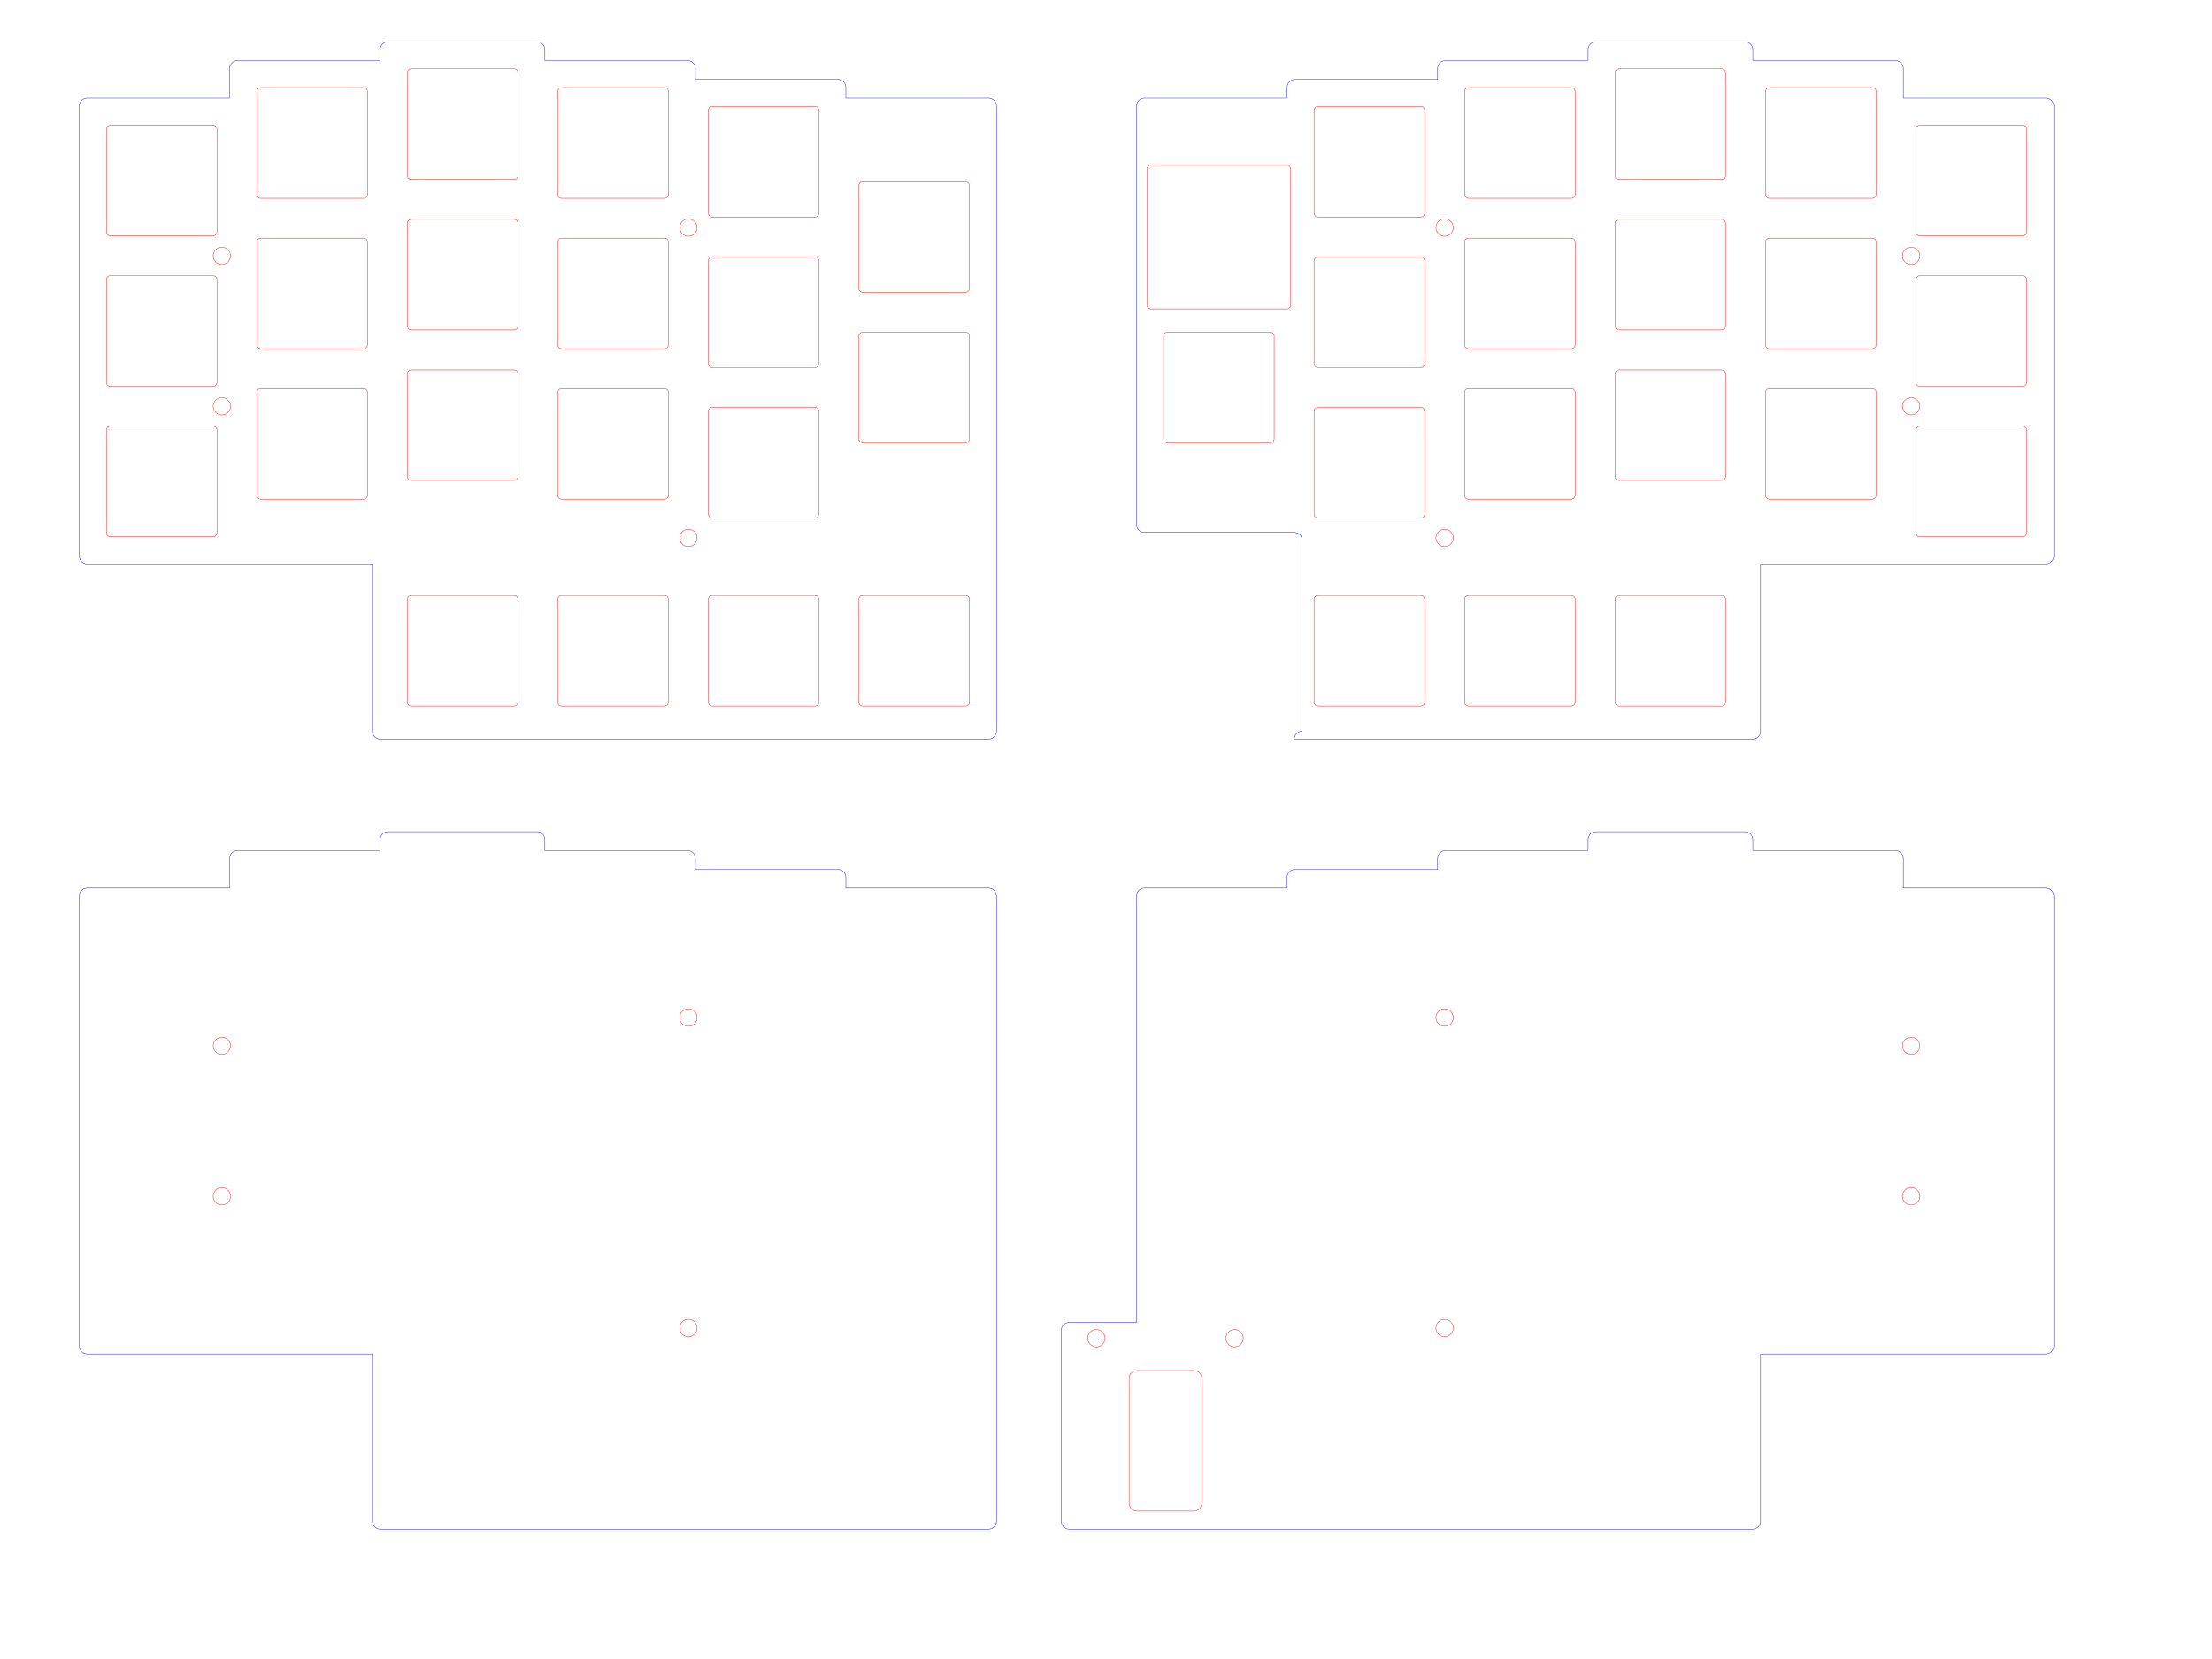
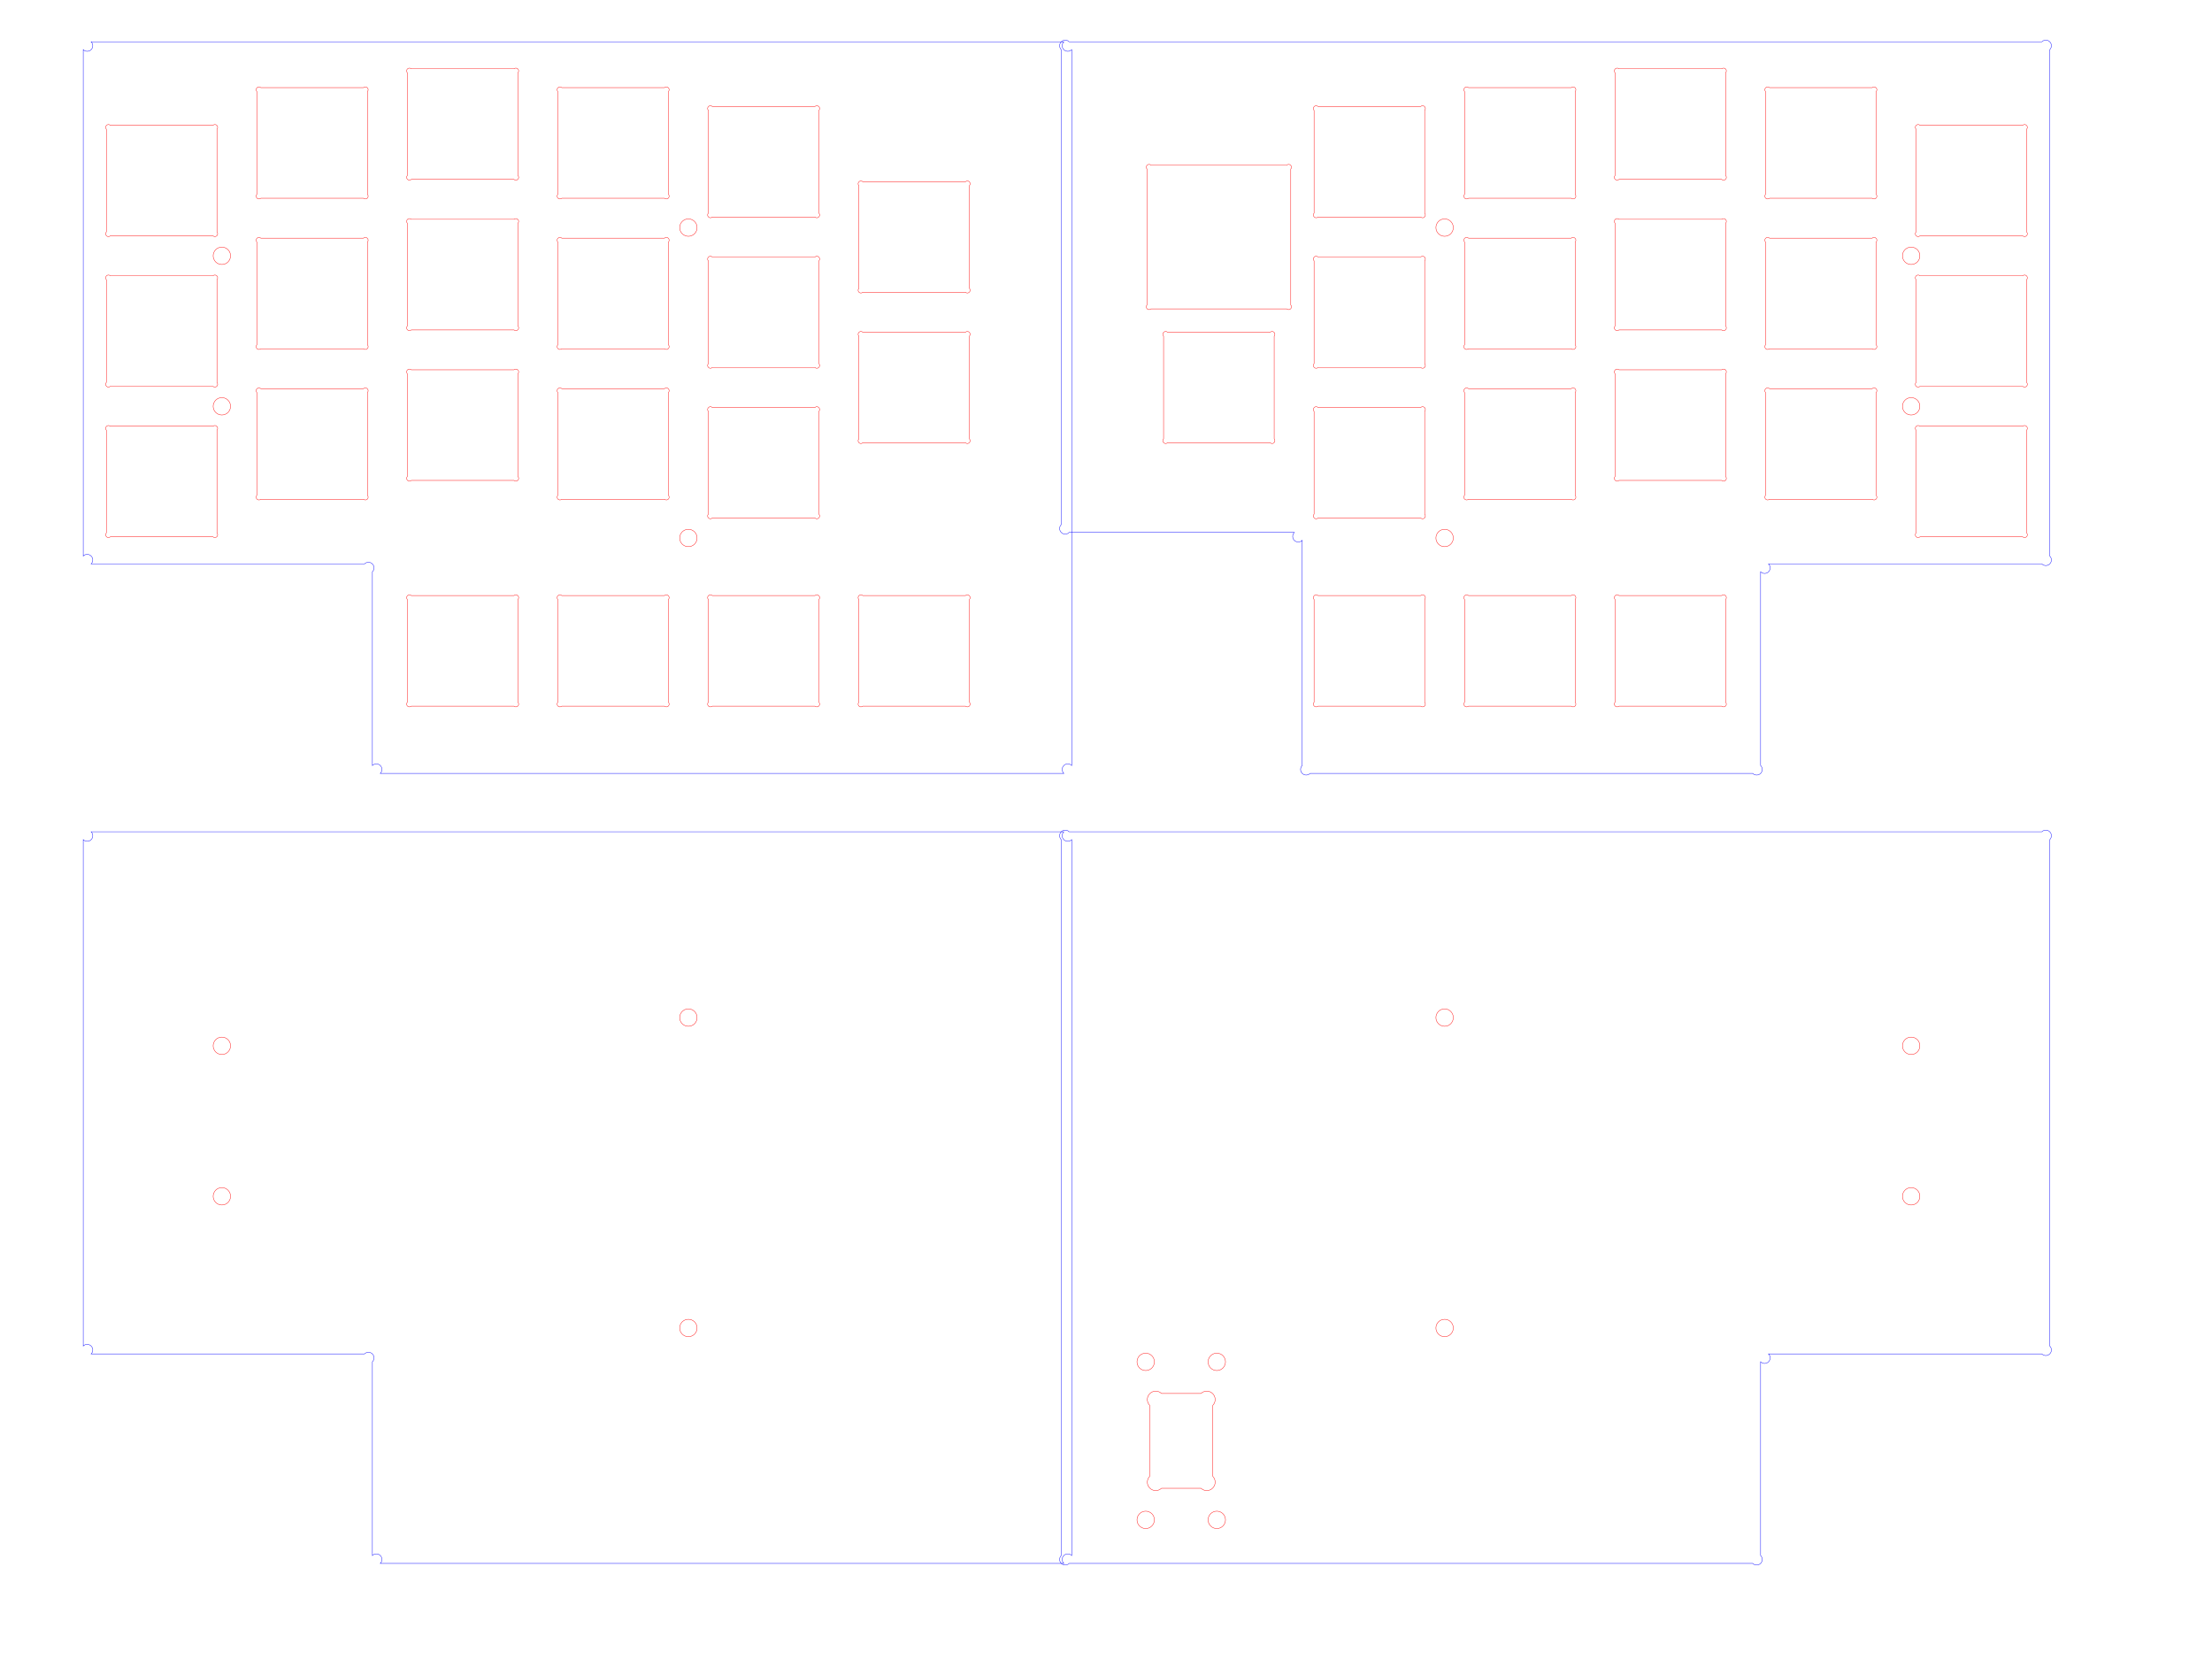
<svg xmlns="http://www.w3.org/2000/svg" version="1.1" width="280.0mm" height="210.0mm" viewBox="0 0 280.0 210.0">
  <g id="CUT2" style="fill:none;stroke:#0000ff;stroke-width:0.05">
-     <path d="M 10.03,13.431 A 1,1 0 0 1 11.03,12.431 L 29.072,12.431 L 29.072,8.669 A 1,1 0 0 1 30.072,7.669 L 48.122,7.669 L 48.122,6.287 A 1,1 0 0 1 49.122,5.287 L 67.972,5.287 A 1,1 0 0 1 68.972,6.287 L 68.972,7.669 L 87.022,7.669 A 1,1 0 0 1 88.022,8.669 L 88.022,10.05 L 106.072,10.05 A 1,1 0 0 1 107.072,11.05 L 107.072,12.431 L 125.138,12.431 A 1,1 0 0 1 126.138,13.431 L 126.138,92.562 A 1,1 0 0 1 125.138,93.562 L 48.138,93.562 A 1,1 0 0 1 47.138,92.562 L 47.138,71.381 L 11.03,71.381 A 1,1 0 0 1 10.03,70.381 L 10.03,13.431 Z" />
-     <path d="M 143.863,13.431 A 1,1 0 0 1 144.863,12.431 L 162.928,12.431 L 162.928,11.05 A 1,1 0 0 1 163.928,10.05 L 181.978,10.05 L 181.978,8.669 A 1,1 0 0 1 182.978,7.669 L 201.028,7.669 L 201.028,6.287 A 1,1 0 0 1 202.028,5.287 L 220.878,5.287 A 1,1 0 0 1 221.878,6.287 L 221.878,7.669 L 239.928,7.669 A 1,1 0 0 1 240.928,8.669 L 240.928,12.431 L 258.97,12.431 A 1,1 0 0 1 259.97,13.431 L 259.97,70.381 A 1,1 0 0 1 258.97,71.381 L 222.863,71.381 L 222.863,92.562 A 1,1 0 0 1 221.863,93.562 L 163.838,93.562 A 1,1 0 0 1 164.838,92.562 L 164.838,68.4 A 1,1 0 0 0 163.838,67.4 L 144.863,67.4 A 1,1 0 0 1 143.863,66.4 L 143.863,13.431 Z" />
-     <path d="M 10.03,113.431 A 1,1 0 0 1 11.03,112.431 L 29.072,112.431 L 29.072,108.669 A 1,1 0 0 1 30.072,107.669 L 48.122,107.669 L 48.122,106.287 A 1,1 0 0 1 49.122,105.287 L 67.972,105.287 A 1,1 0 0 1 68.972,106.287 L 68.972,107.669 L 87.022,107.669 A 1,1 0 0 1 88.022,108.669 L 88.022,110.05 L 106.072,110.05 A 1,1 0 0 1 107.072,111.05 L 107.072,112.431 L 125.138,112.431 A 1,1 0 0 1 126.138,113.431 L 126.138,192.562 A 1,1 0 0 1 125.138,193.562 L 48.138,193.562 A 1,1 0 0 1 47.138,192.562 L 47.138,171.381 L 11.03,171.381 A 1,1 0 0 1 10.03,170.381 L 10.03,113.431 Z" />
-     <path d="M 143.863,113.431 A 1,1 0 0 1 144.863,112.431 L 162.928,112.431 L 162.928,111.05 A 1,1 0 0 1 163.928,110.05 L 181.978,110.05 L 181.978,108.669 A 1,1 0 0 1 182.978,107.669 L 201.028,107.669 L 201.028,106.287 A 1,1 0 0 1 202.028,105.287 L 220.878,105.287 A 1,1 0 0 1 221.878,106.287 L 221.878,107.669 L 239.928,107.669 A 1,1 0 0 1 240.928,108.669 L 240.928,112.431 L 258.97,112.431 A 1,1 0 0 1 259.97,113.431 L 259.97,170.381 A 1,1 0 0 1 258.97,171.381 L 222.863,171.381 L 222.863,192.562 A 1,1 0 0 1 221.863,193.562 L 135.338,193.562 A 1,1 0 0 1 134.338,192.562 L 134.338,168.4 A 1,1 0 0 1 135.338,167.4 L 143.863,167.4 L 143.863,113.431 Z" />
+     <path d="M 135.662 6.287 A 0.707 0.707 0 0 1 134.662 5.287 L 11.537 5.287 A 0.707 0.707 0 0 1 10.537 6.287 L 10.537 70.381 A 0.707 0.707 0 0 1 11.537 71.381 L 46.138 71.381 A 0.707 0.707 0 0 1 47.138 72.381 L 47.138 96.9 A 0.707 0.707 0 0 1 48.138 97.9 L 134.662 97.9 A 0.707 0.707 0 0 1 135.662 96.9 L 135.662 6.287 Z" />
+     <path d="M 134.338 6.287 A 0.707 0.707 0 0 1 135.338 5.287 L 258.462 5.287 A 0.707 0.707 0 0 1 259.462 6.287 L 259.462 70.381 A 0.707 0.707 0 0 1 258.462 71.381 L 223.863 71.381 A 0.707 0.707 0 0 1 222.863 72.381 L 222.863 96.9 A 0.707 0.707 0 0 1 221.863 97.9 L 165.838 97.9 A 0.707 0.707 0 0 1 164.838 96.9 L 164.838 68.4 A 0.707 0.707 0 0 1 163.838 67.4 L 135.338 67.4 A 0.707 0.707 0 0 1 134.338 66.4 L 134.338 6.287 Z" />
+     <path d="M 135.662 106.287 A 0.707 0.707 0 0 1 134.662 105.287 L 11.537 105.287 A 0.707 0.707 0 0 1 10.537 106.287 L 10.537 170.381 A 0.707 0.707 0 0 1 11.537 171.381 L 46.138 171.381 A 0.707 0.707 0 0 1 47.138 172.381 L 47.138 196.9 A 0.707 0.707 0 0 1 48.138 197.9 L 134.662 197.9 A 0.707 0.707 0 0 1 135.662 196.9 L 135.662 106.287 Z" />
+     <path d="M 134.338 106.287 A 0.707 0.707 0 0 1 135.338 105.287 L 258.462 105.287 A 0.707 0.707 0 0 1 259.462 106.287 L 259.462 170.381 A 0.707 0.707 0 0 1 258.462 171.381 L 223.863 171.381 A 0.707 0.707 0 0 1 222.863 172.381 L 222.863 196.9 A 0.707 0.707 0 0 1 221.863 197.9 L 135.338 197.9 A 0.707 0.707 0 0 1 134.338 196.9 L 134.338 106.287 Z" />
  </g>
  <g id="CUT1" style="fill:none;stroke:#ff0000;stroke-width:0.05">
-     <path d="M 13.463,16.356 A 0.5,0.5 0 0 1 13.963,15.856 L 26.962,15.856 A 0.5,0.5 0 0 1 27.462,16.356 L 27.462,29.356 A 0.5,0.5 0 0 1 26.962,29.856 L 13.963,29.856 A 0.5,0.5 0 0 1 13.463,29.356 L 13.463,16.356 Z" />
-     <path d="M 13.463,35.406 A 0.5,0.5 0 0 1 13.963,34.906 L 26.962,34.906 A 0.5,0.5 0 0 1 27.462,35.406 L 27.462,48.406 A 0.5,0.5 0 0 1 26.962,48.906 L 13.963,48.906 A 0.5,0.5 0 0 1 13.463,48.406 L 13.463,35.406 Z" />
-     <path d="M 13.463,54.456 A 0.5,0.5 0 0 1 13.963,53.956 L 26.962,53.956 A 0.5,0.5 0 0 1 27.462,54.456 L 27.462,67.456 A 0.5,0.5 0 0 1 26.962,67.956 L 13.963,67.956 A 0.5,0.5 0 0 1 13.463,67.456 L 13.463,54.456 Z" />
-     <path d="M 32.513,11.594 A 0.5,0.5 0 0 1 33.013,11.094 L 46.013,11.094 A 0.5,0.5 0 0 1 46.513,11.594 L 46.513,24.594 A 0.5,0.5 0 0 1 46.013,25.094 L 33.013,25.094 A 0.5,0.5 0 0 1 32.513,24.594 L 32.513,11.594 Z" />
-     <path d="M 32.513,30.644 A 0.5,0.5 0 0 1 33.013,30.144 L 46.013,30.144 A 0.5,0.5 0 0 1 46.513,30.644 L 46.513,43.644 A 0.5,0.5 0 0 1 46.013,44.144 L 33.013,44.144 A 0.5,0.5 0 0 1 32.513,43.644 L 32.513,30.644 Z" />
-     <path d="M 32.513,49.694 A 0.5,0.5 0 0 1 33.013,49.194 L 46.013,49.194 A 0.5,0.5 0 0 1 46.513,49.694 L 46.513,62.694 A 0.5,0.5 0 0 1 46.013,63.194 L 33.013,63.194 A 0.5,0.5 0 0 1 32.513,62.694 L 32.513,49.694 Z" />
-     <path d="M 51.562,9.213 A 0.5,0.5 0 0 1 52.062,8.713 L 65.062,8.713 A 0.5,0.5 0 0 1 65.562,9.213 L 65.562,22.212 A 0.5,0.5 0 0 1 65.062,22.712 L 52.062,22.712 A 0.5,0.5 0 0 1 51.562,22.212 L 51.562,9.213 Z" />
-     <path d="M 51.562,28.262 A 0.5,0.5 0 0 1 52.062,27.762 L 65.062,27.762 A 0.5,0.5 0 0 1 65.562,28.262 L 65.562,41.263 A 0.5,0.5 0 0 1 65.062,41.763 L 52.062,41.763 A 0.5,0.5 0 0 1 51.562,41.263 L 51.562,28.262 Z" />
-     <path d="M 51.562,47.312 A 0.5,0.5 0 0 1 52.062,46.812 L 65.062,46.812 A 0.5,0.5 0 0 1 65.562,47.312 L 65.562,60.312 A 0.5,0.5 0 0 1 65.062,60.812 L 52.062,60.812 A 0.5,0.5 0 0 1 51.562,60.312 L 51.562,47.312 Z" />
-     <path d="M 70.612,11.594 A 0.5,0.5 0 0 1 71.112,11.094 L 84.112,11.094 A 0.5,0.5 0 0 1 84.612,11.594 L 84.612,24.594 A 0.5,0.5 0 0 1 84.112,25.094 L 71.112,25.094 A 0.5,0.5 0 0 1 70.612,24.594 L 70.612,11.594 Z" />
-     <path d="M 70.612,30.644 A 0.5,0.5 0 0 1 71.112,30.144 L 84.112,30.144 A 0.5,0.5 0 0 1 84.612,30.644 L 84.612,43.644 A 0.5,0.5 0 0 1 84.112,44.144 L 71.112,44.144 A 0.5,0.5 0 0 1 70.612,43.644 L 70.612,30.644 Z" />
-     <path d="M 70.612,49.694 A 0.5,0.5 0 0 1 71.112,49.194 L 84.112,49.194 A 0.5,0.5 0 0 1 84.612,49.694 L 84.612,62.694 A 0.5,0.5 0 0 1 84.112,63.194 L 71.112,63.194 A 0.5,0.5 0 0 1 70.612,62.694 L 70.612,49.694 Z" />
-     <path d="M 89.662,13.975 A 0.5,0.5 0 0 1 90.162,13.475 L 103.162,13.475 A 0.5,0.5 0 0 1 103.662,13.975 L 103.662,26.975 A 0.5,0.5 0 0 1 103.162,27.475 L 90.162,27.475 A 0.5,0.5 0 0 1 89.662,26.975 L 89.662,13.975 Z" />
-     <path d="M 89.662,33.025 A 0.5,0.5 0 0 1 90.162,32.525 L 103.162,32.525 A 0.5,0.5 0 0 1 103.662,33.025 L 103.662,46.025 A 0.5,0.5 0 0 1 103.162,46.525 L 90.162,46.525 A 0.5,0.5 0 0 1 89.662,46.025 L 89.662,33.025 Z" />
-     <path d="M 89.662,52.075 A 0.5,0.5 0 0 1 90.162,51.575 L 103.162,51.575 A 0.5,0.5 0 0 1 103.662,52.075 L 103.662,65.075 A 0.5,0.5 0 0 1 103.162,65.575 L 90.162,65.575 A 0.5,0.5 0 0 1 89.662,65.075 L 89.662,52.075 Z" />
-     <path d="M 108.713,23.5 A 0.5,0.5 0 0 1 109.213,23 L 122.213,23 A 0.5,0.5 0 0 1 122.713,23.5 L 122.713,36.5 A 0.5,0.5 0 0 1 122.213,37 L 109.213,37 A 0.5,0.5 0 0 1 108.713,36.5 L 108.713,23.5 Z" />
-     <path d="M 108.713,42.55 A 0.5,0.5 0 0 1 109.213,42.05 L 122.213,42.05 A 0.5,0.5 0 0 1 122.713,42.55 L 122.713,55.55 A 0.5,0.5 0 0 1 122.213,56.05 L 109.213,56.05 A 0.5,0.5 0 0 1 108.713,55.55 L 108.713,42.55 Z" />
-     <path d="M 51.562,75.888 A 0.5,0.5 0 0 1 52.062,75.388 L 65.062,75.388 A 0.5,0.5 0 0 1 65.562,75.888 L 65.562,88.888 A 0.5,0.5 0 0 1 65.062,89.388 L 52.062,89.388 A 0.5,0.5 0 0 1 51.562,88.888 L 51.562,75.888 Z" />
-     <path d="M 70.612,75.888 A 0.5,0.5 0 0 1 71.112,75.388 L 84.112,75.388 A 0.5,0.5 0 0 1 84.612,75.888 L 84.612,88.888 A 0.5,0.5 0 0 1 84.112,89.388 L 71.112,89.388 A 0.5,0.5 0 0 1 70.612,88.888 L 70.612,75.888 Z" />
-     <path d="M 89.662,75.888 A 0.5,0.5 0 0 1 90.162,75.388 L 103.162,75.388 A 0.5,0.5 0 0 1 103.662,75.888 L 103.662,88.888 A 0.5,0.5 0 0 1 103.162,89.388 L 90.162,89.388 A 0.5,0.5 0 0 1 89.662,88.888 L 89.662,75.888 Z" />
-     <path d="M 108.713,75.888 A 0.5,0.5 0 0 1 109.213,75.388 L 122.213,75.388 A 0.5,0.5 0 0 1 122.713,75.888 L 122.713,88.888 A 0.5,0.5 0 0 1 122.213,89.388 L 109.213,89.388 A 0.5,0.5 0 0 1 108.713,88.888 L 108.713,75.888 Z" />
-     <path d="M 26.983,32.381 A 1.1,1.1 0 1 0 29.183,32.381 A 1.1,1.1 0 1 0 26.983,32.381 Z" />
-     <path d="M 26.983,51.431 A 1.1,1.1 0 1 0 29.183,51.431 A 1.1,1.1 0 1 0 26.983,51.431 Z" />
-     <path d="M 86.037,28.809 A 1.1,1.1 0 1 0 88.237,28.809 A 1.1,1.1 0 1 0 86.037,28.809 Z" />
-     <path d="M 86.037,68.1 A 1.1,1.1 0 1 0 88.237,68.1 A 1.1,1.1 0 1 0 86.037,68.1 Z" />
-     <path d="M 242.537,16.356 A 0.5,0.5 0 0 1 243.037,15.856 L 256.038,15.856 A 0.5,0.5 0 0 1 256.538,16.356 L 256.538,29.356 A 0.5,0.5 0 0 1 256.038,29.856 L 243.037,29.856 A 0.5,0.5 0 0 1 242.537,29.356 L 242.537,16.356 Z" />
-     <path d="M 242.537,35.406 A 0.5,0.5 0 0 1 243.037,34.906 L 256.038,34.906 A 0.5,0.5 0 0 1 256.538,35.406 L 256.538,48.406 A 0.5,0.5 0 0 1 256.038,48.906 L 243.037,48.906 A 0.5,0.5 0 0 1 242.537,48.406 L 242.537,35.406 Z" />
-     <path d="M 242.537,54.456 A 0.5,0.5 0 0 1 243.037,53.956 L 256.038,53.956 A 0.5,0.5 0 0 1 256.538,54.456 L 256.538,67.456 A 0.5,0.5 0 0 1 256.038,67.956 L 243.037,67.956 A 0.5,0.5 0 0 1 242.537,67.456 L 242.537,54.456 Z" />
-     <path d="M 223.488,11.594 A 0.5,0.5 0 0 1 223.988,11.094 L 236.988,11.094 A 0.5,0.5 0 0 1 237.488,11.594 L 237.488,24.594 A 0.5,0.5 0 0 1 236.988,25.094 L 223.988,25.094 A 0.5,0.5 0 0 1 223.488,24.594 L 223.488,11.594 Z" />
-     <path d="M 223.488,30.644 A 0.5,0.5 0 0 1 223.988,30.144 L 236.988,30.144 A 0.5,0.5 0 0 1 237.488,30.644 L 237.488,43.644 A 0.5,0.5 0 0 1 236.988,44.144 L 223.988,44.144 A 0.5,0.5 0 0 1 223.488,43.644 L 223.488,30.644 Z" />
-     <path d="M 223.488,49.694 A 0.5,0.5 0 0 1 223.988,49.194 L 236.988,49.194 A 0.5,0.5 0 0 1 237.488,49.694 L 237.488,62.694 A 0.5,0.5 0 0 1 236.988,63.194 L 223.988,63.194 A 0.5,0.5 0 0 1 223.488,62.694 L 223.488,49.694 Z" />
-     <path d="M 204.438,9.213 A 0.5,0.5 0 0 1 204.938,8.713 L 217.938,8.713 A 0.5,0.5 0 0 1 218.438,9.213 L 218.438,22.212 A 0.5,0.5 0 0 1 217.938,22.712 L 204.938,22.712 A 0.5,0.5 0 0 1 204.438,22.212 L 204.438,9.213 Z" />
-     <path d="M 204.438,28.262 A 0.5,0.5 0 0 1 204.938,27.762 L 217.938,27.762 A 0.5,0.5 0 0 1 218.438,28.262 L 218.438,41.263 A 0.5,0.5 0 0 1 217.938,41.763 L 204.938,41.763 A 0.5,0.5 0 0 1 204.438,41.263 L 204.438,28.262 Z" />
-     <path d="M 204.438,47.312 A 0.5,0.5 0 0 1 204.938,46.812 L 217.938,46.812 A 0.5,0.5 0 0 1 218.438,47.312 L 218.438,60.312 A 0.5,0.5 0 0 1 217.938,60.812 L 204.938,60.812 A 0.5,0.5 0 0 1 204.438,60.312 L 204.438,47.312 Z" />
-     <path d="M 185.387,11.594 A 0.5,0.5 0 0 1 185.887,11.094 L 198.887,11.094 A 0.5,0.5 0 0 1 199.387,11.594 L 199.387,24.594 A 0.5,0.5 0 0 1 198.887,25.094 L 185.887,25.094 A 0.5,0.5 0 0 1 185.387,24.594 L 185.387,11.594 Z" />
-     <path d="M 185.387,30.644 A 0.5,0.5 0 0 1 185.887,30.144 L 198.887,30.144 A 0.5,0.5 0 0 1 199.387,30.644 L 199.387,43.644 A 0.5,0.5 0 0 1 198.887,44.144 L 185.887,44.144 A 0.5,0.5 0 0 1 185.387,43.644 L 185.387,30.644 Z" />
-     <path d="M 185.387,49.694 A 0.5,0.5 0 0 1 185.887,49.194 L 198.887,49.194 A 0.5,0.5 0 0 1 199.387,49.694 L 199.387,62.694 A 0.5,0.5 0 0 1 198.887,63.194 L 185.887,63.194 A 0.5,0.5 0 0 1 185.387,62.694 L 185.387,49.694 Z" />
-     <path d="M 166.338,13.975 A 0.5,0.5 0 0 1 166.838,13.475 L 179.838,13.475 A 0.5,0.5 0 0 1 180.338,13.975 L 180.338,26.975 A 0.5,0.5 0 0 1 179.838,27.475 L 166.838,27.475 A 0.5,0.5 0 0 1 166.338,26.975 L 166.338,13.975 Z" />
-     <path d="M 166.338,33.025 A 0.5,0.5 0 0 1 166.838,32.525 L 179.838,32.525 A 0.5,0.5 0 0 1 180.338,33.025 L 180.338,46.025 A 0.5,0.5 0 0 1 179.838,46.525 L 166.838,46.525 A 0.5,0.5 0 0 1 166.338,46.025 L 166.338,33.025 Z" />
-     <path d="M 166.338,52.075 A 0.5,0.5 0 0 1 166.838,51.575 L 179.838,51.575 A 0.5,0.5 0 0 1 180.338,52.075 L 180.338,65.075 A 0.5,0.5 0 0 1 179.838,65.575 L 166.838,65.575 A 0.5,0.5 0 0 1 166.338,65.075 L 166.338,52.075 Z" />
-     <path d="M 147.287,42.55 A 0.5,0.5 0 0 1 147.787,42.05 L 160.787,42.05 A 0.5,0.5 0 0 1 161.287,42.55 L 161.287,55.55 A 0.5,0.5 0 0 1 160.787,56.05 L 147.787,56.05 A 0.5,0.5 0 0 1 147.287,55.55 L 147.287,42.55 Z" />
-     <path d="M 166.338,75.888 A 0.5,0.5 0 0 1 166.838,75.388 L 179.838,75.388 A 0.5,0.5 0 0 1 180.338,75.888 L 180.338,88.888 A 0.5,0.5 0 0 1 179.838,89.388 L 166.838,89.388 A 0.5,0.5 0 0 1 166.338,88.888 L 166.338,75.888 Z" />
-     <path d="M 185.387,75.888 A 0.5,0.5 0 0 1 185.887,75.388 L 198.887,75.388 A 0.5,0.5 0 0 1 199.387,75.888 L 199.387,88.888 A 0.5,0.5 0 0 1 198.887,89.388 L 185.887,89.388 A 0.5,0.5 0 0 1 185.387,88.888 L 185.387,75.888 Z" />
-     <path d="M 204.438,75.888 A 0.5,0.5 0 0 1 204.938,75.388 L 217.938,75.388 A 0.5,0.5 0 0 1 218.438,75.888 L 218.438,88.888 A 0.5,0.5 0 0 1 217.938,89.388 L 204.938,89.388 A 0.5,0.5 0 0 1 204.438,88.888 L 204.438,75.888 Z" />
-     <path d="M 145.188,21.4 A 0.5,0.5 0 0 1 145.688,20.9 L 162.887,20.9 A 0.5,0.5 0 0 1 163.387,21.4 L 163.387,38.6 A 0.5,0.5 0 0 1 162.887,39.1 L 145.688,39.1 A 0.5,0.5 0 0 1 145.188,38.6 L 145.188,21.4 Z" />
-     <path d="M 240.817,32.381 A 1.1,1.1 0 1 0 243.018,32.381 A 1.1,1.1 0 1 0 240.817,32.381 Z" />
-     <path d="M 240.817,51.431 A 1.1,1.1 0 1 0 243.018,51.431 A 1.1,1.1 0 1 0 240.817,51.431 Z" />
-     <path d="M 181.762,28.809 A 1.1,1.1 0 1 0 183.963,28.809 A 1.1,1.1 0 1 0 181.762,28.809 Z" />
-     <path d="M 181.762,68.1 A 1.1,1.1 0 1 0 183.963,68.1 A 1.1,1.1 0 1 0 181.762,68.1 Z" />
-     <path d="M 26.983,132.381 A 1.1,1.1 0 1 0 29.183,132.381 A 1.1,1.1 0 1 0 26.983,132.381 Z" />
-     <path d="M 26.983,151.431 A 1.1,1.1 0 1 0 29.183,151.431 A 1.1,1.1 0 1 0 26.983,151.431 Z" />
-     <path d="M 86.037,128.809 A 1.1,1.1 0 1 0 88.237,128.809 A 1.1,1.1 0 1 0 86.037,128.809 Z" />
-     <path d="M 86.037,168.1 A 1.1,1.1 0 1 0 88.237,168.1 A 1.1,1.1 0 1 0 86.037,168.1 Z" />
-     <path d="M 142.925,174.488 A 1,1 0 0 1 143.925,173.488 L 151.125,173.488 A 1,1 0 0 1 152.125,174.488 L 152.125,190.287 A 1,1 0 0 1 151.125,191.287 L 143.925,191.287 A 1,1 0 0 1 142.925,190.287 L 142.925,174.488 Z" />
-     <path d="M 240.817,132.381 A 1.1,1.1 0 1 0 243.018,132.381 A 1.1,1.1 0 1 0 240.817,132.381 Z" />
-     <path d="M 240.817,151.431 A 1.1,1.1 0 1 0 243.018,151.431 A 1.1,1.1 0 1 0 240.817,151.431 Z" />
-     <path d="M 181.762,128.809 A 1.1,1.1 0 1 0 183.963,128.809 A 1.1,1.1 0 1 0 181.762,128.809 Z" />
-     <path d="M 181.762,168.1 A 1.1,1.1 0 1 0 183.963,168.1 A 1.1,1.1 0 1 0 181.762,168.1 Z" />
-     <path d="M 137.675,169.395 A 1.1,1.1 0 1 0 139.875,169.395 A 1.1,1.1 0 1 0 137.675,169.395 Z" />
-     <path d="M 155.175,169.395 A 1.1,1.1 0 1 0 157.375,169.395 A 1.1,1.1 0 1 0 155.175,169.395 Z" />
+     <path d="M 13.463 16.356 A 0.354 0.354 0 0 1 13.963 15.856 L 26.962 15.856 A 0.354 0.354 0 0 1 27.462 16.356 L 27.462 29.356 A 0.354 0.354 0 0 1 26.962 29.856 L 13.963 29.856 A 0.354 0.354 0 0 1 13.463 29.356 L 13.463 16.356 Z" />
+     <path d="M 13.463 35.406 A 0.354 0.354 0 0 1 13.963 34.906 L 26.962 34.906 A 0.354 0.354 0 0 1 27.462 35.406 L 27.462 48.406 A 0.354 0.354 0 0 1 26.962 48.906 L 13.963 48.906 A 0.354 0.354 0 0 1 13.463 48.406 L 13.463 35.406 Z" />
+     <path d="M 13.463 54.456 A 0.354 0.354 0 0 1 13.963 53.956 L 26.962 53.956 A 0.354 0.354 0 0 1 27.462 54.456 L 27.462 67.456 A 0.354 0.354 0 0 1 26.962 67.956 L 13.963 67.956 A 0.354 0.354 0 0 1 13.463 67.456 L 13.463 54.456 Z" />
+     <path d="M 32.513 11.594 A 0.354 0.354 0 0 1 33.013 11.094 L 46.013 11.094 A 0.354 0.354 0 0 1 46.513 11.594 L 46.513 24.594 A 0.354 0.354 0 0 1 46.013 25.094 L 33.013 25.094 A 0.354 0.354 0 0 1 32.513 24.594 L 32.513 11.594 Z" />
+     <path d="M 32.513 30.644 A 0.354 0.354 0 0 1 33.013 30.144 L 46.013 30.144 A 0.354 0.354 0 0 1 46.513 30.644 L 46.513 43.644 A 0.354 0.354 0 0 1 46.013 44.144 L 33.013 44.144 A 0.354 0.354 0 0 1 32.513 43.644 L 32.513 30.644 Z" />
+     <path d="M 32.513 49.694 A 0.354 0.354 0 0 1 33.013 49.194 L 46.013 49.194 A 0.354 0.354 0 0 1 46.513 49.694 L 46.513 62.694 A 0.354 0.354 0 0 1 46.013 63.194 L 33.013 63.194 A 0.354 0.354 0 0 1 32.513 62.694 L 32.513 49.694 Z" />
+     <path d="M 51.562 9.213 A 0.354 0.354 0 0 1 52.062 8.713 L 65.062 8.713 A 0.354 0.354 0 0 1 65.562 9.213 L 65.562 22.212 A 0.354 0.354 0 0 1 65.062 22.712 L 52.062 22.712 A 0.354 0.354 0 0 1 51.562 22.212 L 51.562 9.213 Z" />
+     <path d="M 51.562 28.262 A 0.354 0.354 0 0 1 52.062 27.762 L 65.062 27.762 A 0.354 0.354 0 0 1 65.562 28.262 L 65.562 41.263 A 0.354 0.354 0 0 1 65.062 41.763 L 52.062 41.763 A 0.354 0.354 0 0 1 51.562 41.263 L 51.562 28.262 Z" />
+     <path d="M 51.562 47.312 A 0.354 0.354 0 0 1 52.062 46.812 L 65.062 46.812 A 0.354 0.354 0 0 1 65.562 47.312 L 65.562 60.312 A 0.354 0.354 0 0 1 65.062 60.812 L 52.062 60.812 A 0.354 0.354 0 0 1 51.562 60.312 L 51.562 47.312 Z" />
+     <path d="M 70.612 11.594 A 0.354 0.354 0 0 1 71.112 11.094 L 84.112 11.094 A 0.354 0.354 0 0 1 84.612 11.594 L 84.612 24.594 A 0.354 0.354 0 0 1 84.112 25.094 L 71.112 25.094 A 0.354 0.354 0 0 1 70.612 24.594 L 70.612 11.594 Z" />
+     <path d="M 70.612 30.644 A 0.354 0.354 0 0 1 71.112 30.144 L 84.112 30.144 A 0.354 0.354 0 0 1 84.612 30.644 L 84.612 43.644 A 0.354 0.354 0 0 1 84.112 44.144 L 71.112 44.144 A 0.354 0.354 0 0 1 70.612 43.644 L 70.612 30.644 Z" />
+     <path d="M 70.612 49.694 A 0.354 0.354 0 0 1 71.112 49.194 L 84.112 49.194 A 0.354 0.354 0 0 1 84.612 49.694 L 84.612 62.694 A 0.354 0.354 0 0 1 84.112 63.194 L 71.112 63.194 A 0.354 0.354 0 0 1 70.612 62.694 L 70.612 49.694 Z" />
+     <path d="M 89.662 13.975 A 0.354 0.354 0 0 1 90.162 13.475 L 103.162 13.475 A 0.354 0.354 0 0 1 103.662 13.975 L 103.662 26.975 A 0.354 0.354 0 0 1 103.162 27.475 L 90.162 27.475 A 0.354 0.354 0 0 1 89.662 26.975 L 89.662 13.975 Z" />
+     <path d="M 89.662 33.025 A 0.354 0.354 0 0 1 90.162 32.525 L 103.162 32.525 A 0.354 0.354 0 0 1 103.662 33.025 L 103.662 46.025 A 0.354 0.354 0 0 1 103.162 46.525 L 90.162 46.525 A 0.354 0.354 0 0 1 89.662 46.025 L 89.662 33.025 Z" />
+     <path d="M 89.662 52.075 A 0.354 0.354 0 0 1 90.162 51.575 L 103.162 51.575 A 0.354 0.354 0 0 1 103.662 52.075 L 103.662 65.075 A 0.354 0.354 0 0 1 103.162 65.575 L 90.162 65.575 A 0.354 0.354 0 0 1 89.662 65.075 L 89.662 52.075 Z" />
+     <path d="M 108.713 23.5 A 0.354 0.354 0 0 1 109.213 23 L 122.213 23 A 0.354 0.354 0 0 1 122.713 23.5 L 122.713 36.5 A 0.354 0.354 0 0 1 122.213 37 L 109.213 37 A 0.354 0.354 0 0 1 108.713 36.5 L 108.713 23.5 Z" />
+     <path d="M 108.713 42.55 A 0.354 0.354 0 0 1 109.213 42.05 L 122.213 42.05 A 0.354 0.354 0 0 1 122.713 42.55 L 122.713 55.55 A 0.354 0.354 0 0 1 122.213 56.05 L 109.213 56.05 A 0.354 0.354 0 0 1 108.713 55.55 L 108.713 42.55 Z" />
+     <path d="M 51.562 75.888 A 0.354 0.354 0 0 1 52.062 75.388 L 65.062 75.388 A 0.354 0.354 0 0 1 65.562 75.888 L 65.562 88.888 A 0.354 0.354 0 0 1 65.062 89.388 L 52.062 89.388 A 0.354 0.354 0 0 1 51.562 88.888 L 51.562 75.888 Z" />
+     <path d="M 70.612 75.888 A 0.354 0.354 0 0 1 71.112 75.388 L 84.112 75.388 A 0.354 0.354 0 0 1 84.612 75.888 L 84.612 88.888 A 0.354 0.354 0 0 1 84.112 89.388 L 71.112 89.388 A 0.354 0.354 0 0 1 70.612 88.888 L 70.612 75.888 Z" />
+     <path d="M 89.662 75.888 A 0.354 0.354 0 0 1 90.162 75.388 L 103.162 75.388 A 0.354 0.354 0 0 1 103.662 75.888 L 103.662 88.888 A 0.354 0.354 0 0 1 103.162 89.388 L 90.162 89.388 A 0.354 0.354 0 0 1 89.662 88.888 L 89.662 75.888 Z" />
+     <path d="M 108.713 75.888 A 0.354 0.354 0 0 1 109.213 75.388 L 122.213 75.388 A 0.354 0.354 0 0 1 122.713 75.888 L 122.713 88.888 A 0.354 0.354 0 0 1 122.213 89.388 L 109.213 89.388 A 0.354 0.354 0 0 1 108.713 88.888 L 108.713 75.888 Z" />
+     <path d="M 26.983 32.381 A 1.1 1.1 0 1 0 29.183 32.381 A 1.1 1.1 0 1 0 26.983 32.381 Z" />
+     <path d="M 26.983 51.431 A 1.1 1.1 0 1 0 29.183 51.431 A 1.1 1.1 0 1 0 26.983 51.431 Z" />
+     <path d="M 86.037 28.809 A 1.1 1.1 0 1 0 88.237 28.809 A 1.1 1.1 0 1 0 86.037 28.809 Z" />
+     <path d="M 86.037 68.1 A 1.1 1.1 0 1 0 88.237 68.1 A 1.1 1.1 0 1 0 86.037 68.1 Z" />
+     <path d="M 242.537 16.356 A 0.354 0.354 0 0 1 243.037 15.856 L 256.038 15.856 A 0.354 0.354 0 0 1 256.538 16.356 L 256.538 29.356 A 0.354 0.354 0 0 1 256.038 29.856 L 243.037 29.856 A 0.354 0.354 0 0 1 242.537 29.356 L 242.537 16.356 Z" />
+     <path d="M 242.537 35.406 A 0.354 0.354 0 0 1 243.037 34.906 L 256.038 34.906 A 0.354 0.354 0 0 1 256.538 35.406 L 256.538 48.406 A 0.354 0.354 0 0 1 256.038 48.906 L 243.037 48.906 A 0.354 0.354 0 0 1 242.537 48.406 L 242.537 35.406 Z" />
+     <path d="M 242.537 54.456 A 0.354 0.354 0 0 1 243.037 53.956 L 256.038 53.956 A 0.354 0.354 0 0 1 256.538 54.456 L 256.538 67.456 A 0.354 0.354 0 0 1 256.038 67.956 L 243.037 67.956 A 0.354 0.354 0 0 1 242.537 67.456 L 242.537 54.456 Z" />
+     <path d="M 223.488 11.594 A 0.354 0.354 0 0 1 223.988 11.094 L 236.988 11.094 A 0.354 0.354 0 0 1 237.488 11.594 L 237.488 24.594 A 0.354 0.354 0 0 1 236.988 25.094 L 223.988 25.094 A 0.354 0.354 0 0 1 223.488 24.594 L 223.488 11.594 Z" />
+     <path d="M 223.488 30.644 A 0.354 0.354 0 0 1 223.988 30.144 L 236.988 30.144 A 0.354 0.354 0 0 1 237.488 30.644 L 237.488 43.644 A 0.354 0.354 0 0 1 236.988 44.144 L 223.988 44.144 A 0.354 0.354 0 0 1 223.488 43.644 L 223.488 30.644 Z" />
+     <path d="M 223.488 49.694 A 0.354 0.354 0 0 1 223.988 49.194 L 236.988 49.194 A 0.354 0.354 0 0 1 237.488 49.694 L 237.488 62.694 A 0.354 0.354 0 0 1 236.988 63.194 L 223.988 63.194 A 0.354 0.354 0 0 1 223.488 62.694 L 223.488 49.694 Z" />
+     <path d="M 204.438 9.213 A 0.354 0.354 0 0 1 204.938 8.713 L 217.938 8.713 A 0.354 0.354 0 0 1 218.438 9.213 L 218.438 22.212 A 0.354 0.354 0 0 1 217.938 22.712 L 204.938 22.712 A 0.354 0.354 0 0 1 204.438 22.212 L 204.438 9.213 Z" />
+     <path d="M 204.438 28.262 A 0.354 0.354 0 0 1 204.938 27.762 L 217.938 27.762 A 0.354 0.354 0 0 1 218.438 28.262 L 218.438 41.263 A 0.354 0.354 0 0 1 217.938 41.763 L 204.938 41.763 A 0.354 0.354 0 0 1 204.438 41.263 L 204.438 28.262 Z" />
+     <path d="M 204.438 47.312 A 0.354 0.354 0 0 1 204.938 46.812 L 217.938 46.812 A 0.354 0.354 0 0 1 218.438 47.312 L 218.438 60.312 A 0.354 0.354 0 0 1 217.938 60.812 L 204.938 60.812 A 0.354 0.354 0 0 1 204.438 60.312 L 204.438 47.312 Z" />
+     <path d="M 185.387 11.594 A 0.354 0.354 0 0 1 185.887 11.094 L 198.887 11.094 A 0.354 0.354 0 0 1 199.387 11.594 L 199.387 24.594 A 0.354 0.354 0 0 1 198.887 25.094 L 185.887 25.094 A 0.354 0.354 0 0 1 185.387 24.594 L 185.387 11.594 Z" />
+     <path d="M 185.387 30.644 A 0.354 0.354 0 0 1 185.887 30.144 L 198.887 30.144 A 0.354 0.354 0 0 1 199.387 30.644 L 199.387 43.644 A 0.354 0.354 0 0 1 198.887 44.144 L 185.887 44.144 A 0.354 0.354 0 0 1 185.387 43.644 L 185.387 30.644 Z" />
+     <path d="M 185.387 49.694 A 0.354 0.354 0 0 1 185.887 49.194 L 198.887 49.194 A 0.354 0.354 0 0 1 199.387 49.694 L 199.387 62.694 A 0.354 0.354 0 0 1 198.887 63.194 L 185.887 63.194 A 0.354 0.354 0 0 1 185.387 62.694 L 185.387 49.694 Z" />
+     <path d="M 166.338 13.975 A 0.354 0.354 0 0 1 166.838 13.475 L 179.838 13.475 A 0.354 0.354 0 0 1 180.338 13.975 L 180.338 26.975 A 0.354 0.354 0 0 1 179.838 27.475 L 166.838 27.475 A 0.354 0.354 0 0 1 166.338 26.975 L 166.338 13.975 Z" />
+     <path d="M 166.338 33.025 A 0.354 0.354 0 0 1 166.838 32.525 L 179.838 32.525 A 0.354 0.354 0 0 1 180.338 33.025 L 180.338 46.025 A 0.354 0.354 0 0 1 179.838 46.525 L 166.838 46.525 A 0.354 0.354 0 0 1 166.338 46.025 L 166.338 33.025 Z" />
+     <path d="M 166.338 52.075 A 0.354 0.354 0 0 1 166.838 51.575 L 179.838 51.575 A 0.354 0.354 0 0 1 180.338 52.075 L 180.338 65.075 A 0.354 0.354 0 0 1 179.838 65.575 L 166.838 65.575 A 0.354 0.354 0 0 1 166.338 65.075 L 166.338 52.075 Z" />
+     <path d="M 147.287 42.55 A 0.354 0.354 0 0 1 147.787 42.05 L 160.787 42.05 A 0.354 0.354 0 0 1 161.287 42.55 L 161.287 55.55 A 0.354 0.354 0 0 1 160.787 56.05 L 147.787 56.05 A 0.354 0.354 0 0 1 147.287 55.55 L 147.287 42.55 Z" />
+     <path d="M 166.338 75.888 A 0.354 0.354 0 0 1 166.838 75.388 L 179.838 75.388 A 0.354 0.354 0 0 1 180.338 75.888 L 180.338 88.888 A 0.354 0.354 0 0 1 179.838 89.388 L 166.838 89.388 A 0.354 0.354 0 0 1 166.338 88.888 L 166.338 75.888 Z" />
+     <path d="M 185.387 75.888 A 0.354 0.354 0 0 1 185.887 75.388 L 198.887 75.388 A 0.354 0.354 0 0 1 199.387 75.888 L 199.387 88.888 A 0.354 0.354 0 0 1 198.887 89.388 L 185.887 89.388 A 0.354 0.354 0 0 1 185.387 88.888 L 185.387 75.888 Z" />
+     <path d="M 204.438 75.888 A 0.354 0.354 0 0 1 204.938 75.388 L 217.938 75.388 A 0.354 0.354 0 0 1 218.438 75.888 L 218.438 88.888 A 0.354 0.354 0 0 1 217.938 89.388 L 204.938 89.388 A 0.354 0.354 0 0 1 204.438 88.888 L 204.438 75.888 Z" />
+     <path d="M 145.188 21.4 A 0.354 0.354 0 0 1 145.688 20.9 L 162.887 20.9 A 0.354 0.354 0 0 1 163.387 21.4 L 163.387 38.6 A 0.354 0.354 0 0 1 162.887 39.1 L 145.688 39.1 A 0.354 0.354 0 0 1 145.188 38.6 L 145.188 21.4 Z" />
+     <path d="M 240.817 32.381 A 1.1 1.1 0 1 0 243.018 32.381 A 1.1 1.1 0 1 0 240.817 32.381 Z" />
+     <path d="M 240.817 51.431 A 1.1 1.1 0 1 0 243.018 51.431 A 1.1 1.1 0 1 0 240.817 51.431 Z" />
+     <path d="M 181.762 28.809 A 1.1 1.1 0 1 0 183.963 28.809 A 1.1 1.1 0 1 0 181.762 28.809 Z" />
+     <path d="M 181.762 68.1 A 1.1 1.1 0 1 0 183.963 68.1 A 1.1 1.1 0 1 0 181.762 68.1 Z" />
+     <path d="M 26.983 132.381 A 1.1 1.1 0 1 0 29.183 132.381 A 1.1 1.1 0 1 0 26.983 132.381 Z" />
+     <path d="M 26.983 151.431 A 1.1 1.1 0 1 0 29.183 151.431 A 1.1 1.1 0 1 0 26.983 151.431 Z" />
+     <path d="M 86.037 128.809 A 1.1 1.1 0 1 0 88.237 128.809 A 1.1 1.1 0 1 0 86.037 128.809 Z" />
+     <path d="M 86.037 168.1 A 1.1 1.1 0 1 0 88.237 168.1 A 1.1 1.1 0 1 0 86.037 168.1 Z" />
+     <path d="M 145.525 177.887 A 1.061 1.061 0 0 1 147.025 176.387 L 152.025 176.387 A 1.061 1.061 0 0 1 153.525 177.887 L 153.525 186.887 A 1.061 1.061 0 0 1 152.025 188.387 L 147.025 188.387 A 1.061 1.061 0 0 1 145.525 186.887 L 145.525 177.887 Z" />
+     <path d="M 240.817 132.381 A 1.1 1.1 0 1 0 243.018 132.381 A 1.1 1.1 0 1 0 240.817 132.381 Z" />
+     <path d="M 240.817 151.431 A 1.1 1.1 0 1 0 243.018 151.431 A 1.1 1.1 0 1 0 240.817 151.431 Z" />
+     <path d="M 181.762 128.809 A 1.1 1.1 0 1 0 183.963 128.809 A 1.1 1.1 0 1 0 181.762 128.809 Z" />
+     <path d="M 181.762 168.1 A 1.1 1.1 0 1 0 183.963 168.1 A 1.1 1.1 0 1 0 181.762 168.1 Z" />
+     <path d="M 143.925 172.387 A 1.1 1.1 0 1 0 146.125 172.387 A 1.1 1.1 0 1 0 143.925 172.387 Z" />
+     <path d="M 152.925 172.387 A 1.1 1.1 0 1 0 155.125 172.387 A 1.1 1.1 0 1 0 152.925 172.387 Z" />
+     <path d="M 143.925 192.387 A 1.1 1.1 0 1 0 146.125 192.387 A 1.1 1.1 0 1 0 143.925 192.387 Z" />
+     <path d="M 152.925 192.387 A 1.1 1.1 0 1 0 155.125 192.387 A 1.1 1.1 0 1 0 152.925 192.387 Z" />
  </g>
</svg>
